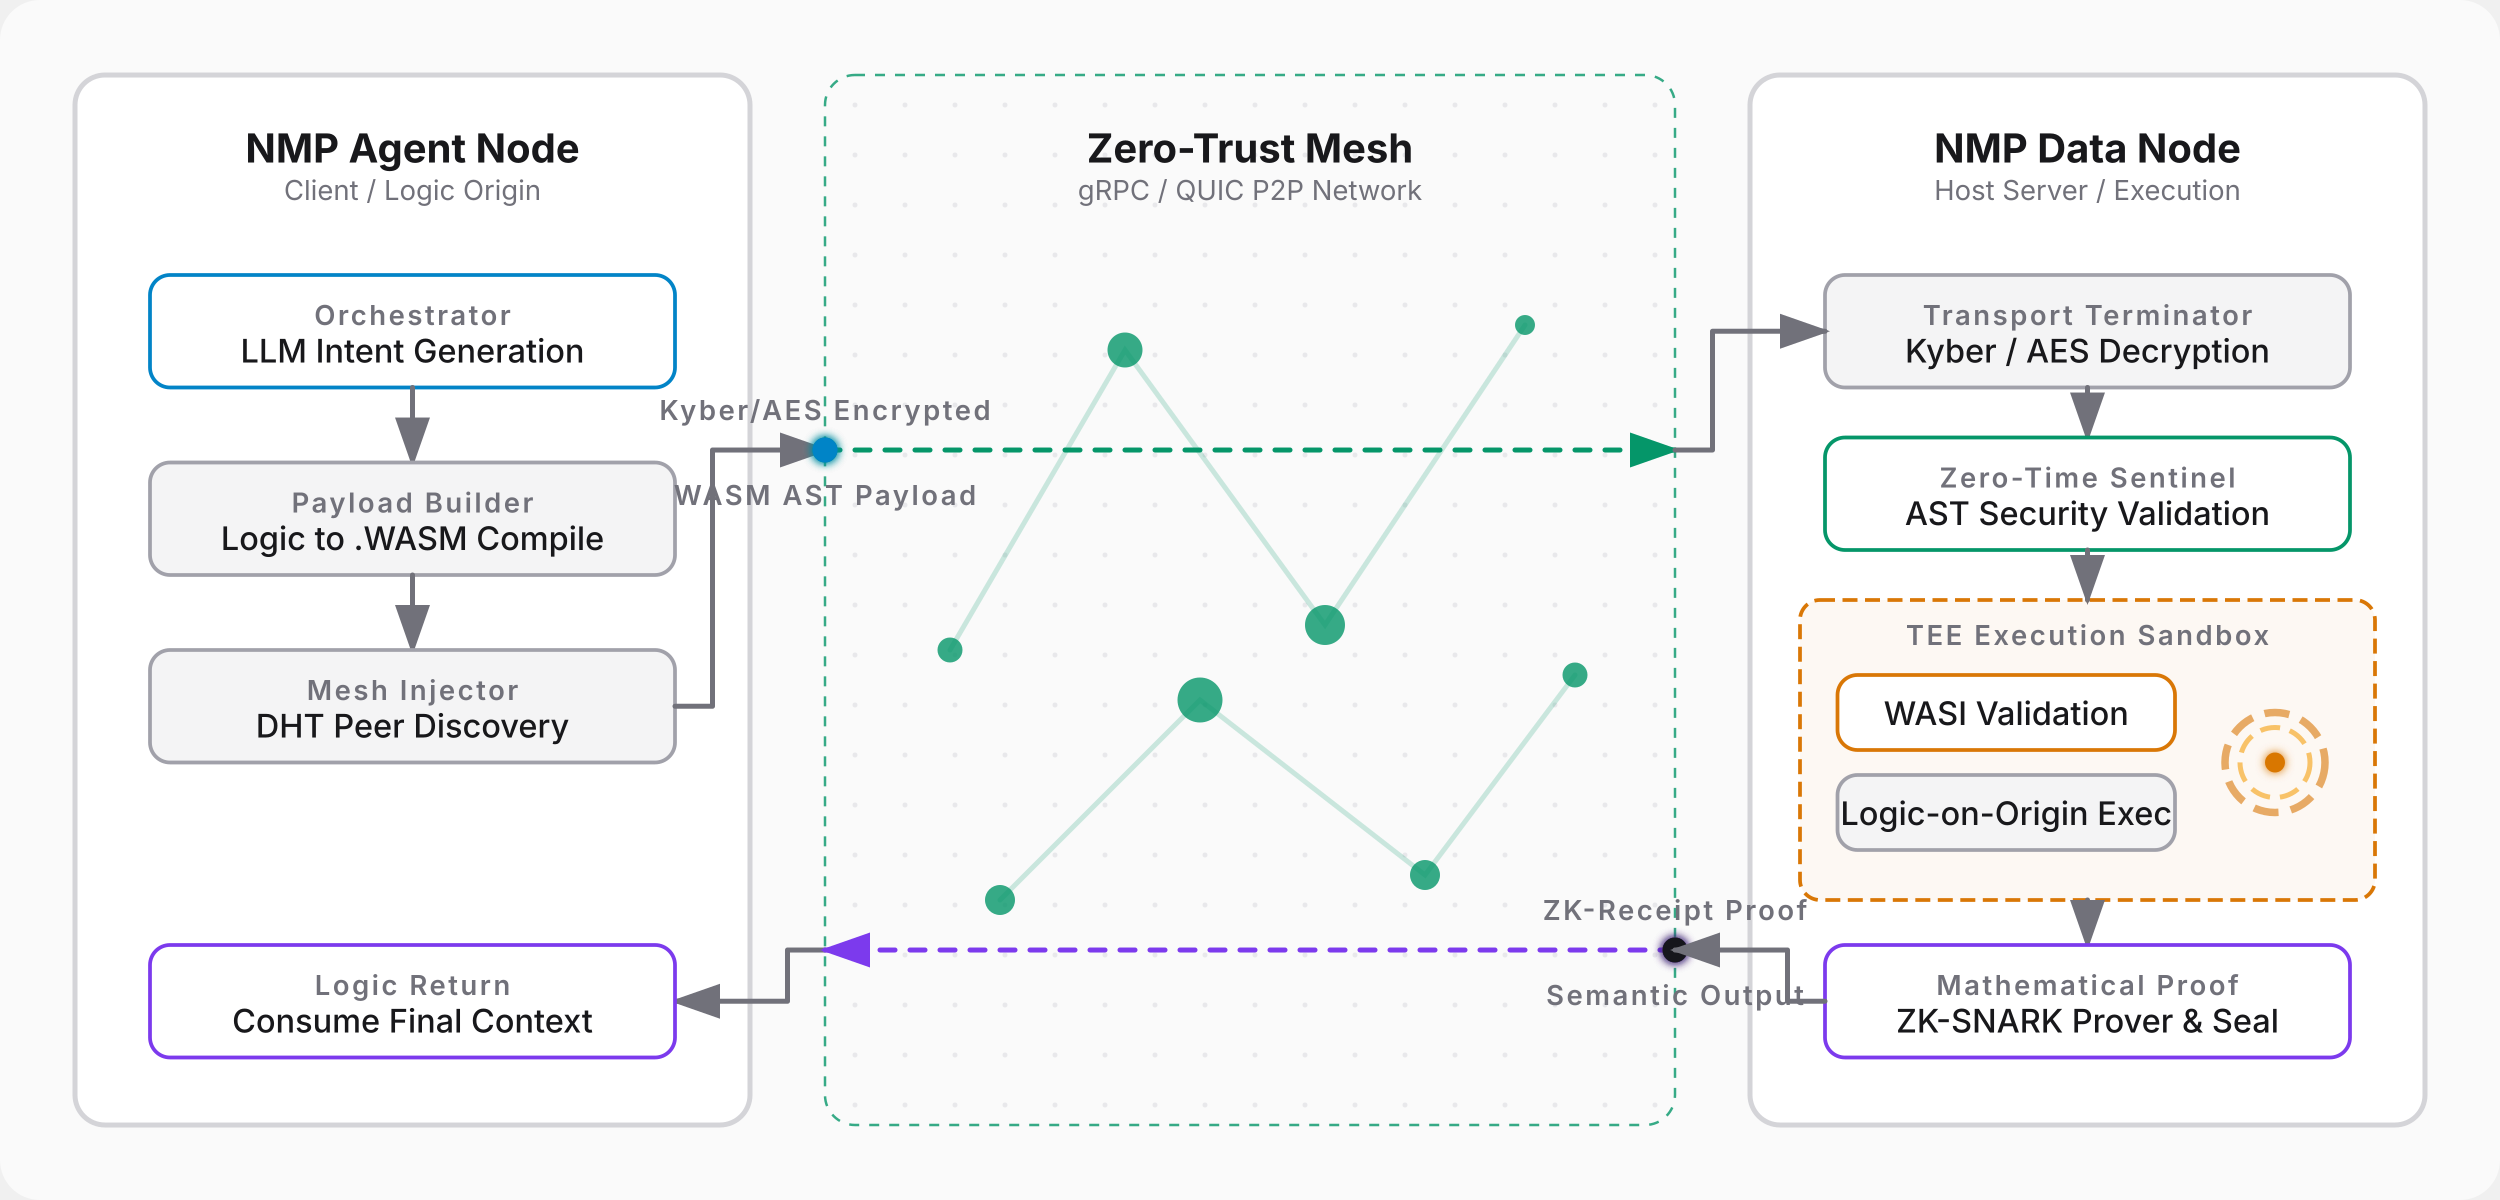
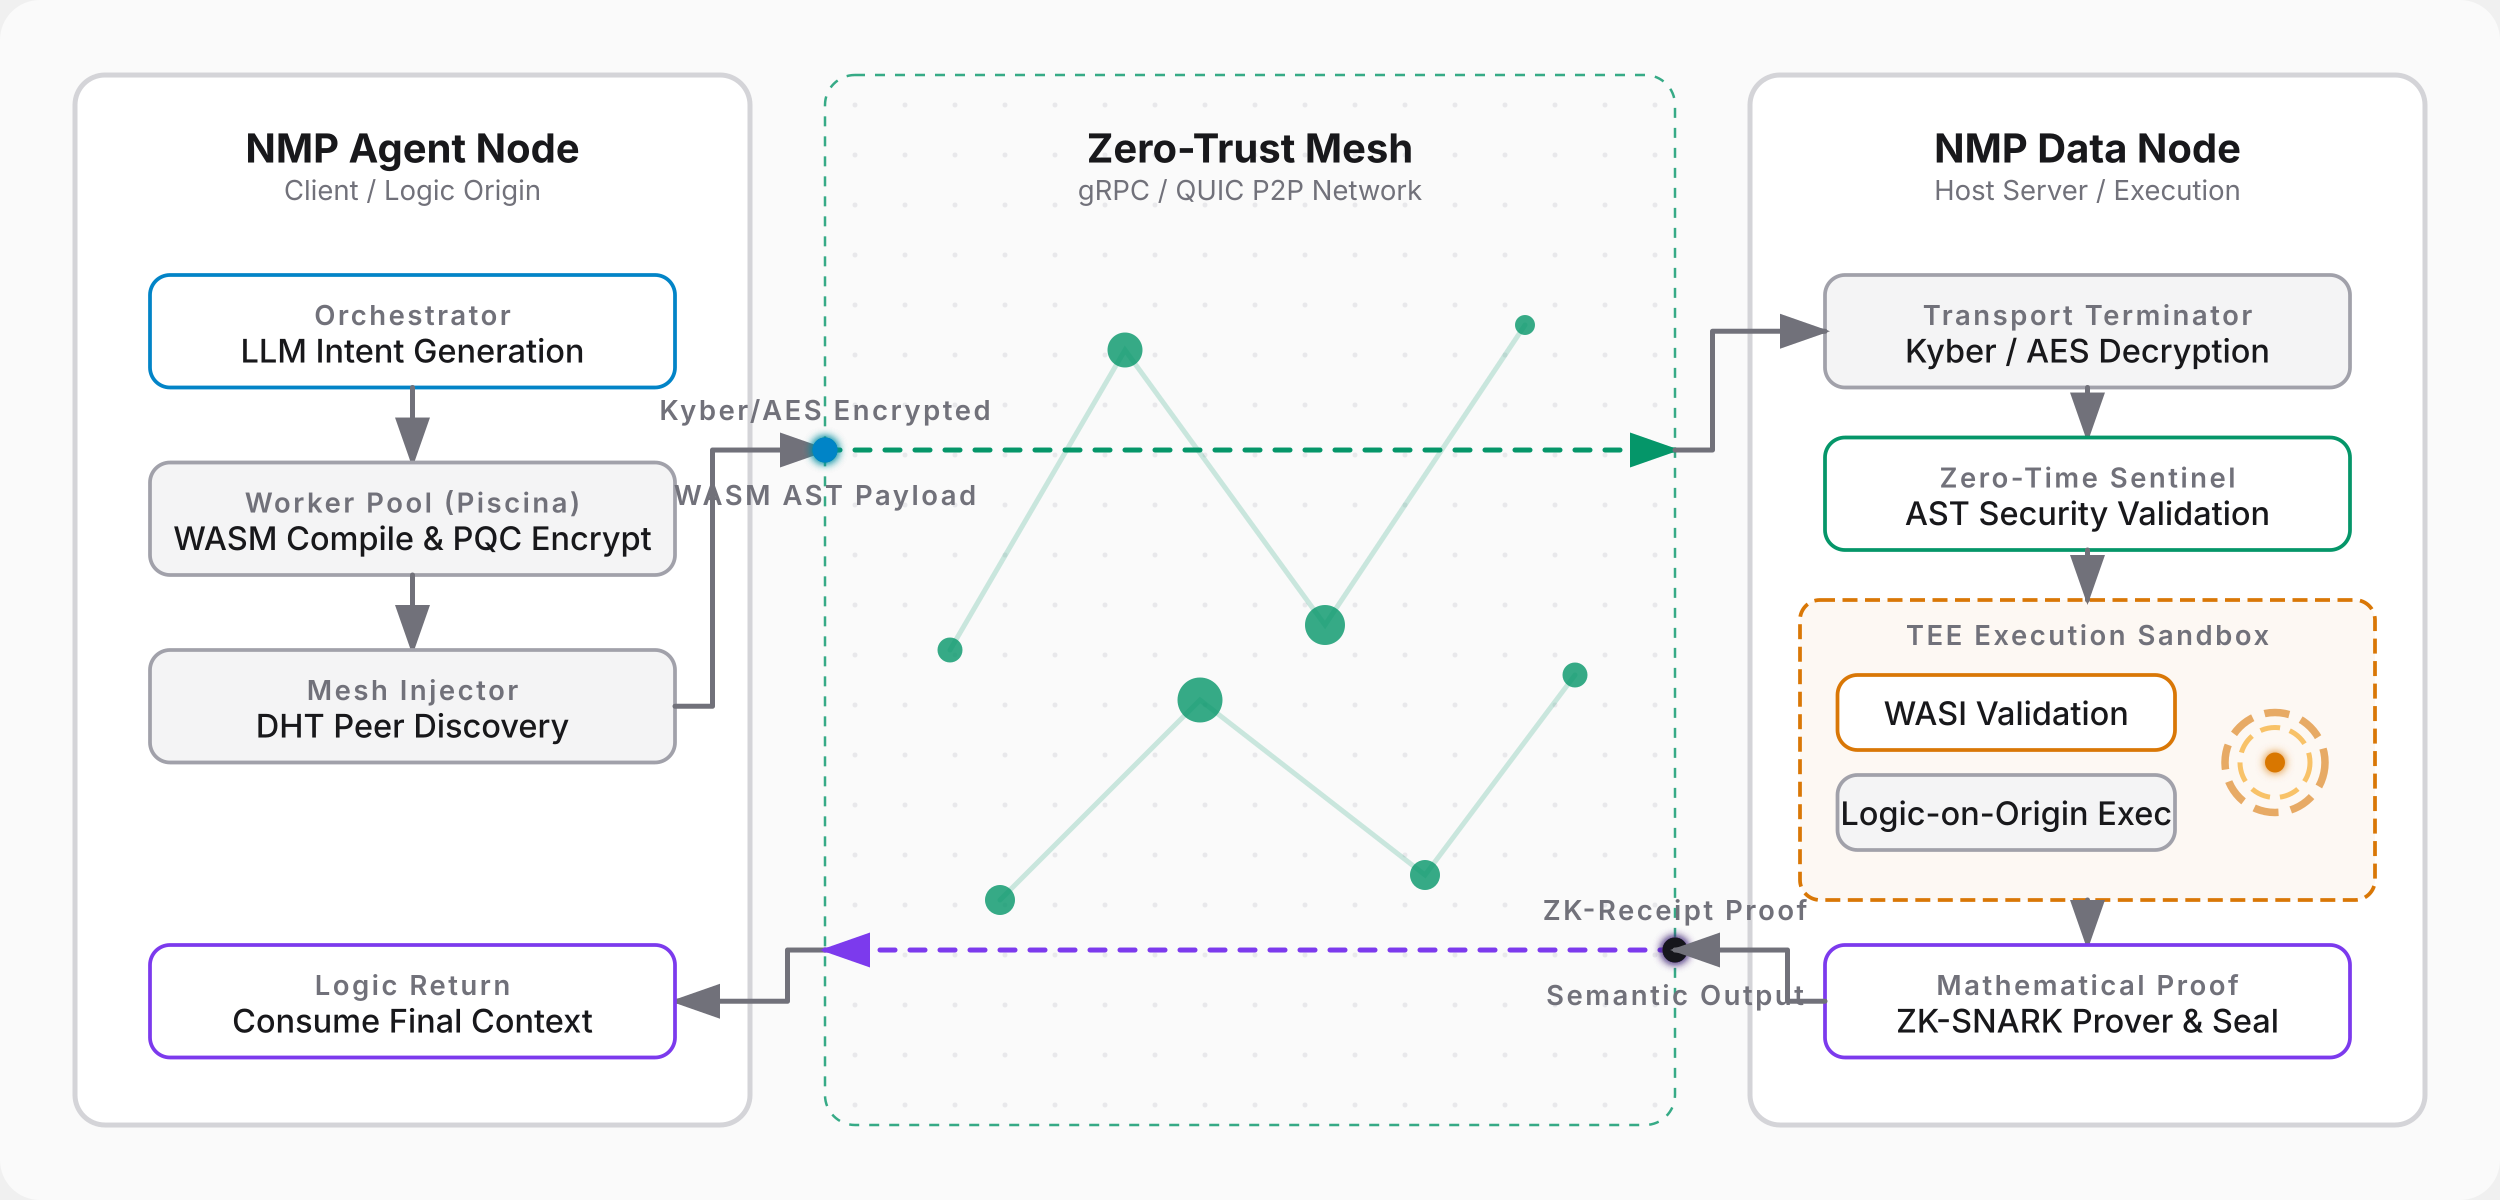
<svg xmlns="http://www.w3.org/2000/svg" width="1000" height="480" viewBox="0 0 1000 480">
  <rect width="1000" height="480" fill="#fafafa" rx="16" />
  <style>
        .mfl-text {
            font-family: 'Inter', system-ui, sans-serif;
            fill: #18181b;
            font-size: 13px;
            font-weight: 500;
        }

        .mfl-text-sm {
            font-family: 'Inter', system-ui, sans-serif;
            fill: #71717a;
            font-size: 11px;
        }

        .mfl-title {
            font-weight: 700;
            font-size: 16px;
            fill: #18181b;
        }

        .mfl-subtitle {
            font-size: 11px;
            fill: #71717a;
            text-transform: uppercase;
            letter-spacing: 1px;
            font-weight: 600;
        }

        /* Zones */
        .mfl-zone {
            fill: #ffffff;
            stroke: #d4d4d8;
            stroke-width: 2;
            rx: 12;
        }

        .mfl-zone-net {
            fill: url(#netBgL);
            stroke: #059669;
            stroke-width: 1;
            rx: 12;
            stroke-dasharray: 4 4;
            opacity: 0.8;
        }

        .mfl-zone-sandbox {
            fill: rgba(217, 119, 6, 0.05);
            stroke: #d97706;
            stroke-width: 1.5;
            rx: 8;
            stroke-dasharray: 6 3;
        }

        /* Boxes */
        .mfl-box {
            fill: #f4f4f5;
            stroke: #a1a1aa;
            stroke-width: 1.5;
            rx: 8;
        }

        .mfl-box-hi {
            fill: #ffffff;
            stroke: #0284c7;
            stroke-width: 1.5;
            rx: 8;
        }

        .mfl-box-sec {
            fill: #ffffff;
            stroke: #059669;
            stroke-width: 1.5;
            rx: 8;
        }

        .mfl-box-wasi {
            fill: #ffffff;
            stroke: #d97706;
            stroke-width: 1.5;
            rx: 8;
        }

        .mfl-box-zk {
            fill: #ffffff;
            stroke: #7c3aed;
            stroke-width: 1.5;
            rx: 8;
        }

        /* Lines */
        .mfl-line {
            stroke: #71717a;
            stroke-width: 2;
            fill: none;
            stroke-linejoin: round;
            stroke-linecap: round;
        }

        .mfl-line-flow {
            stroke: #059669;
            stroke-width: 2;
            fill: none;
            stroke-dasharray: 6 6;
            stroke-linecap: round;
        }

        .mfl-line-return {
            stroke: #7c3aed;
            stroke-width: 2;
            fill: none;
            stroke-dasharray: 6 6;
            stroke-linecap: round;
        }

        /* Arrows */
        .mfl-arrow {
            fill: #71717a;
        }

        .mfl-arrow-flow {
            fill: #059669;
        }

        .mfl-arrow-return {
            fill: #7c3aed;
        }

        /* Node Network */
        .mfl-node {
            fill: #059669;
            opacity: 0.8;
        }

        /* Animations */
        @keyframes pulseNetL {
            0% {
                opacity: 0.4;
                filter: drop-shadow(0 0 2px #059669);
            }

            50% {
                opacity: 1;
                filter: drop-shadow(0 0 6px #34d399);
            }

            100% {
                opacity: 0.4;
                filter: drop-shadow(0 0 2px #059669);
            }
        }

        .mfl-anim-node {
            animation: pulseNetL 3s cubic-bezier(0.4, 0, 0.6, 1) infinite;
        }

        @keyframes marchTxL {
            to {
                stroke-dashoffset: -40;
            }
        }

        .mfl-anim-march {
            animation: marchTxL 1.5s linear infinite;
        }

        @keyframes marchRxL {
            to {
                stroke-dashoffset: 40;
            }
        }

        .mfl-anim-march-ret {
            animation: marchRxL 1.5s linear infinite;
        }

        @keyframes packetTxL {
            0% {
                transform: translateX(0);
                opacity: 0;
            }

            10% {
                opacity: 1;
            }

            90% {
                opacity: 1;
            }

            100% {
                transform: translateX(340px);
                opacity: 0;
            }
        }

        .mfl-part-tx-1 {
            animation: packetTxL 2s cubic-bezier(0.4, 0, 0.2, 1) infinite;
        }

        .mfl-part-tx-2 {
            animation: packetTxL 2s cubic-bezier(0.4, 0, 0.2, 1) infinite -1s;
        }

        @keyframes packetRxL {
            0% {
                transform: translateX(0);
                opacity: 0;
            }

            10% {
                opacity: 1;
            }

            90% {
                opacity: 1;
            }

            100% {
                transform: translateX(-340px);
                opacity: 0;
            }
        }

        .mfl-part-rx-1 {
            animation: packetRxL 2s cubic-bezier(0.4, 0, 0.2, 1) infinite;
        }

        .mfl-part-rx-2 {
            animation: packetRxL 2s cubic-bezier(0.4, 0, 0.2, 1) infinite -1s;
        }

        @keyframes spinGearL {
            100% {
                transform: rotate(360deg);
            }
        }

        .mfl-spin {
            transform-box: fill-box;
            transform-origin: center;
            animation: spinGearL 3s linear infinite;
        }
    </style>
  <defs>
    <pattern id="netBgL" width="20" height="20" patternUnits="userSpaceOnUse">
      <circle cx="2" cy="2" r="1" fill="#e4e4e7" />
    </pattern>
    <marker id="arrL" markerWidth="10" markerHeight="7" refX="9" refY="3.5" orient="auto">
      <polygon points="0 0, 10 3.5, 0 7" class="mfl-arrow" />
    </marker>
    <marker id="arr-flowL" markerWidth="10" markerHeight="7" refX="9" refY="3.5" orient="auto">
      <polygon points="0 0, 10 3.5, 0 7" class="mfl-arrow-flow" />
    </marker>
    <marker id="arr-retL" markerWidth="10" markerHeight="7" refX="9" refY="3.5" orient="auto">
      <polygon points="0 0, 10 3.5, 0 7" class="mfl-arrow-return" />
    </marker>
    <filter id="glow-txL" x="-50%" y="-50%" width="200%" height="200%">
      <feGaussianBlur stdDeviation="2" result="blur" />
      <feMerge>
        <feMergeNode in="blur" />
        <feMergeNode in="SourceGraphic" />
      </feMerge>
    </filter>
    <filter id="glow-rxL" x="-50%" y="-50%" width="200%" height="200%">
      <feGaussianBlur stdDeviation="2" result="blur" />
      <feMerge>
        <feMergeNode in="blur" />
        <feMergeNode in="SourceGraphic" />
      </feMerge>
    </filter>
    <filter id="glow-amberL" x="-50%" y="-50%" width="200%" height="200%">
      <feGaussianBlur stdDeviation="2" result="blur" />
      <feMerge>
        <feMergeNode in="blur" />
        <feMergeNode in="SourceGraphic" />
      </feMerge>
    </filter>
  </defs>
  <rect x="30" y="30" width="270" height="420" class="mfl-zone" />
  <text x="165" y="65" text-anchor="middle" class="mfl-text mfl-title">NMP Agent Node</text>
  <text x="165" y="80" text-anchor="middle" class="mfl-text-sm">Client / Logic Origin</text>
  <rect x="330" y="30" width="340" height="420" class="mfl-zone-net" />
  <text x="500" y="65" text-anchor="middle" class="mfl-text mfl-title" fill="#059669">Zero-Trust Mesh</text>
  <text x="500" y="80" text-anchor="middle" class="mfl-text-sm" fill="#059669">gRPC / QUIC P2P Network</text>
  <rect x="700" y="30" width="270" height="420" class="mfl-zone" />
  <text x="835" y="65" text-anchor="middle" class="mfl-text mfl-title">NMP Data Node</text>
  <text x="835" y="80" text-anchor="middle" class="mfl-text-sm">Host Server / Execution</text>
  <rect x="60" y="110" width="210" height="45" class="mfl-box-hi" />
  <text x="165" y="130" text-anchor="middle" class="mfl-text mfl-subtitle" fill="#0284c7">Orchestrator</text>
  <text x="165" y="145" text-anchor="middle" class="mfl-text">LLM Intent Generation</text>
  <path d="M 165 155 L 165 185" class="mfl-line" marker-end="url(#arrL)" />
  <rect x="60" y="185" width="210" height="45" class="mfl-box" />
-   <text x="165" y="205" text-anchor="middle" class="mfl-text mfl-subtitle">Payload Builder</text>
-   <text x="165" y="220" text-anchor="middle" class="mfl-text">Logic to .WASM Compile</text>
+   <text x="165" y="205" text-anchor="middle" class="mfl-text mfl-subtitle">Worker Pool (Piscina)</text>
+   <text x="165" y="220" text-anchor="middle" class="mfl-text">WASM Compile &amp; PQC Encrypt</text>
  <path d="M 165 230 L 165 260" class="mfl-line" marker-end="url(#arrL)" />
  <rect x="60" y="260" width="210" height="45" class="mfl-box" />
  <text x="165" y="280" text-anchor="middle" class="mfl-text mfl-subtitle">Mesh Injector</text>
  <text x="165" y="295" text-anchor="middle" class="mfl-text">DHT Peer Discovery</text>
  <path d="M 270 282.5 L 285 282.5 L 285 180 L 330 180" class="mfl-line" marker-end="url(#arrL)" />
  <path d="M 330 380 L 315 380 L 315 400.5 L 270 400.5" class="mfl-line" marker-end="url(#arrL)" />
  <rect x="60" y="378" width="210" height="45" class="mfl-box-zk" />
  <text x="165" y="398" text-anchor="middle" class="mfl-text mfl-subtitle" fill="#7c3aed">Logic Return</text>
  <text x="165" y="413" text-anchor="middle" class="mfl-text">Consume Final Context</text>
  <path d="M 380 260 L 450 140 L 530 250 L 610 130" class="mfl-line-flow" style="opacity:0.2; stroke-dasharray:none" />
  <path d="M 400 360 L 480 280 L 570 350 L 630 270" class="mfl-line-flow" style="opacity:0.2; stroke-dasharray:none" />
  <circle cx="380" cy="260" r="5" class="mfl-node mfl-anim-node" />
  <circle cx="450" cy="140" r="7" class="mfl-node mfl-anim-node" style="animation-delay: -1s" />
  <circle cx="530" cy="250" r="8" class="mfl-node mfl-anim-node" style="animation-delay: -2s" />
  <circle cx="610" cy="130" r="4" class="mfl-node mfl-anim-node" />
  <circle cx="400" cy="360" r="6" class="mfl-node mfl-anim-node" style="animation-delay: -1.5s" />
  <circle cx="480" cy="280" r="9" class="mfl-node mfl-anim-node" style="animation-delay: -0.5s" />
  <circle cx="570" cy="350" r="6" class="mfl-node mfl-anim-node" style="animation-delay: -2.5s" />
  <circle cx="630" cy="270" r="5" class="mfl-node mfl-anim-node" />
  <path d="M 330 180 L 670 180" class="mfl-line-flow mfl-anim-march" marker-end="url(#arr-flowL)" />
  <g transform="translate(330, 180)">
    <g class="mfl-part-tx-1">
      <circle cx="0" cy="0" r="5" fill="#059669" filter="url(#glow-txL)" />
      <text x="0" y="-12" text-anchor="middle" class="mfl-text mfl-subtitle" fill="#059669">Kyber/AES
                Encrypted</text>
    </g>
  </g>
  <g transform="translate(330, 180)">
    <g class="mfl-part-tx-2">
      <circle cx="0" cy="0" r="5" fill="#0284c7" filter="url(#glow-txL)" />
      <text x="0" y="22" text-anchor="middle" class="mfl-text mfl-subtitle" fill="#0284c7">WASM AST Payload</text>
    </g>
  </g>
  <path d="M 670 380 L 330 380" class="mfl-line-return mfl-anim-march-ret" marker-end="url(#arr-retL)" />
  <g transform="translate(670, 380)">
    <g class="mfl-part-rx-1">
      <circle cx="0" cy="0" r="5" fill="#7c3aed" filter="url(#glow-rxL)" />
      <text x="0" y="-12" text-anchor="middle" class="mfl-text mfl-subtitle" fill="#7c3aed">ZK-Receipt
                Proof</text>
    </g>
  </g>
  <g transform="translate(670, 380)">
    <g class="mfl-part-rx-2">
      <circle cx="0" cy="0" r="5" fill="#18181b" filter="url(#glow-rxL)" />
      <text x="0" y="22" text-anchor="middle" class="mfl-text mfl-subtitle" fill="#18181b">Semantic Output</text>
    </g>
  </g>
  <rect x="730" y="110" width="210" height="45" class="mfl-box" />
  <text x="835" y="130" text-anchor="middle" class="mfl-text mfl-subtitle">Transport Terminator</text>
  <text x="835" y="145" text-anchor="middle" class="mfl-text">Kyber / AES Decryption</text>
  <path d="M 835 155 L 835 175" class="mfl-line" marker-end="url(#arrL)" />
  <rect x="730" y="175" width="210" height="45" class="mfl-box-sec" />
  <text x="835" y="195" text-anchor="middle" class="mfl-text mfl-subtitle" fill="#059669">Zero-Time Sentinel</text>
  <text x="835" y="210" text-anchor="middle" class="mfl-text">AST Security Validation</text>
  <path d="M 835 220 L 835 240" class="mfl-line" marker-end="url(#arrL)" />
  <rect x="720" y="240" width="230" height="120" class="mfl-zone-sandbox" />
  <text x="835" y="258" text-anchor="middle" class="mfl-text mfl-subtitle" fill="#d97706">TEE Execution Sandbox</text>
  <rect x="735" y="270" width="135" height="30" class="mfl-box-wasi" />
  <text x="802.5" y="290" text-anchor="middle" class="mfl-text" font-size="12">WASI Validation</text>
  <rect x="735" y="310" width="135" height="30" class="mfl-box" />
  <text x="802.5" y="330" text-anchor="middle" class="mfl-text" font-size="12">Logic-on-Origin Exec</text>
  <g transform="translate(910, 305)">
    <g class="mfl-spin">
      <circle cx="0" cy="0" r="20" fill="none" stroke="#d97706" stroke-width="3" stroke-dasharray="10 5" opacity="0.6" />
      <circle cx="0" cy="0" r="14" fill="none" stroke="#f59e0b" stroke-width="2" stroke-dasharray="8 4" opacity="0.6" />
      <circle cx="0" cy="0" r="4" fill="#d97706" filter="url(#glow-amberL)" />
    </g>
  </g>
  <path d="M 835 360 L 835 378" class="mfl-line" marker-end="url(#arrL)" />
  <rect x="730" y="378" width="210" height="45" class="mfl-box-zk" />
  <text x="835" y="398" text-anchor="middle" class="mfl-text mfl-subtitle" fill="#7c3aed">Mathematical Proof</text>
  <text x="835" y="413" text-anchor="middle" class="mfl-text">ZK-SNARK Prover &amp; Seal</text>
  <path d="M 670 180 L 685 180 L 685 132.5 L 730 132.5" class="mfl-line" marker-end="url(#arrL)" />
  <path d="M 730 400.5 L 715 400.5 L 715 380 L 670 380" class="mfl-line" marker-end="url(#arrL)" />
</svg>
